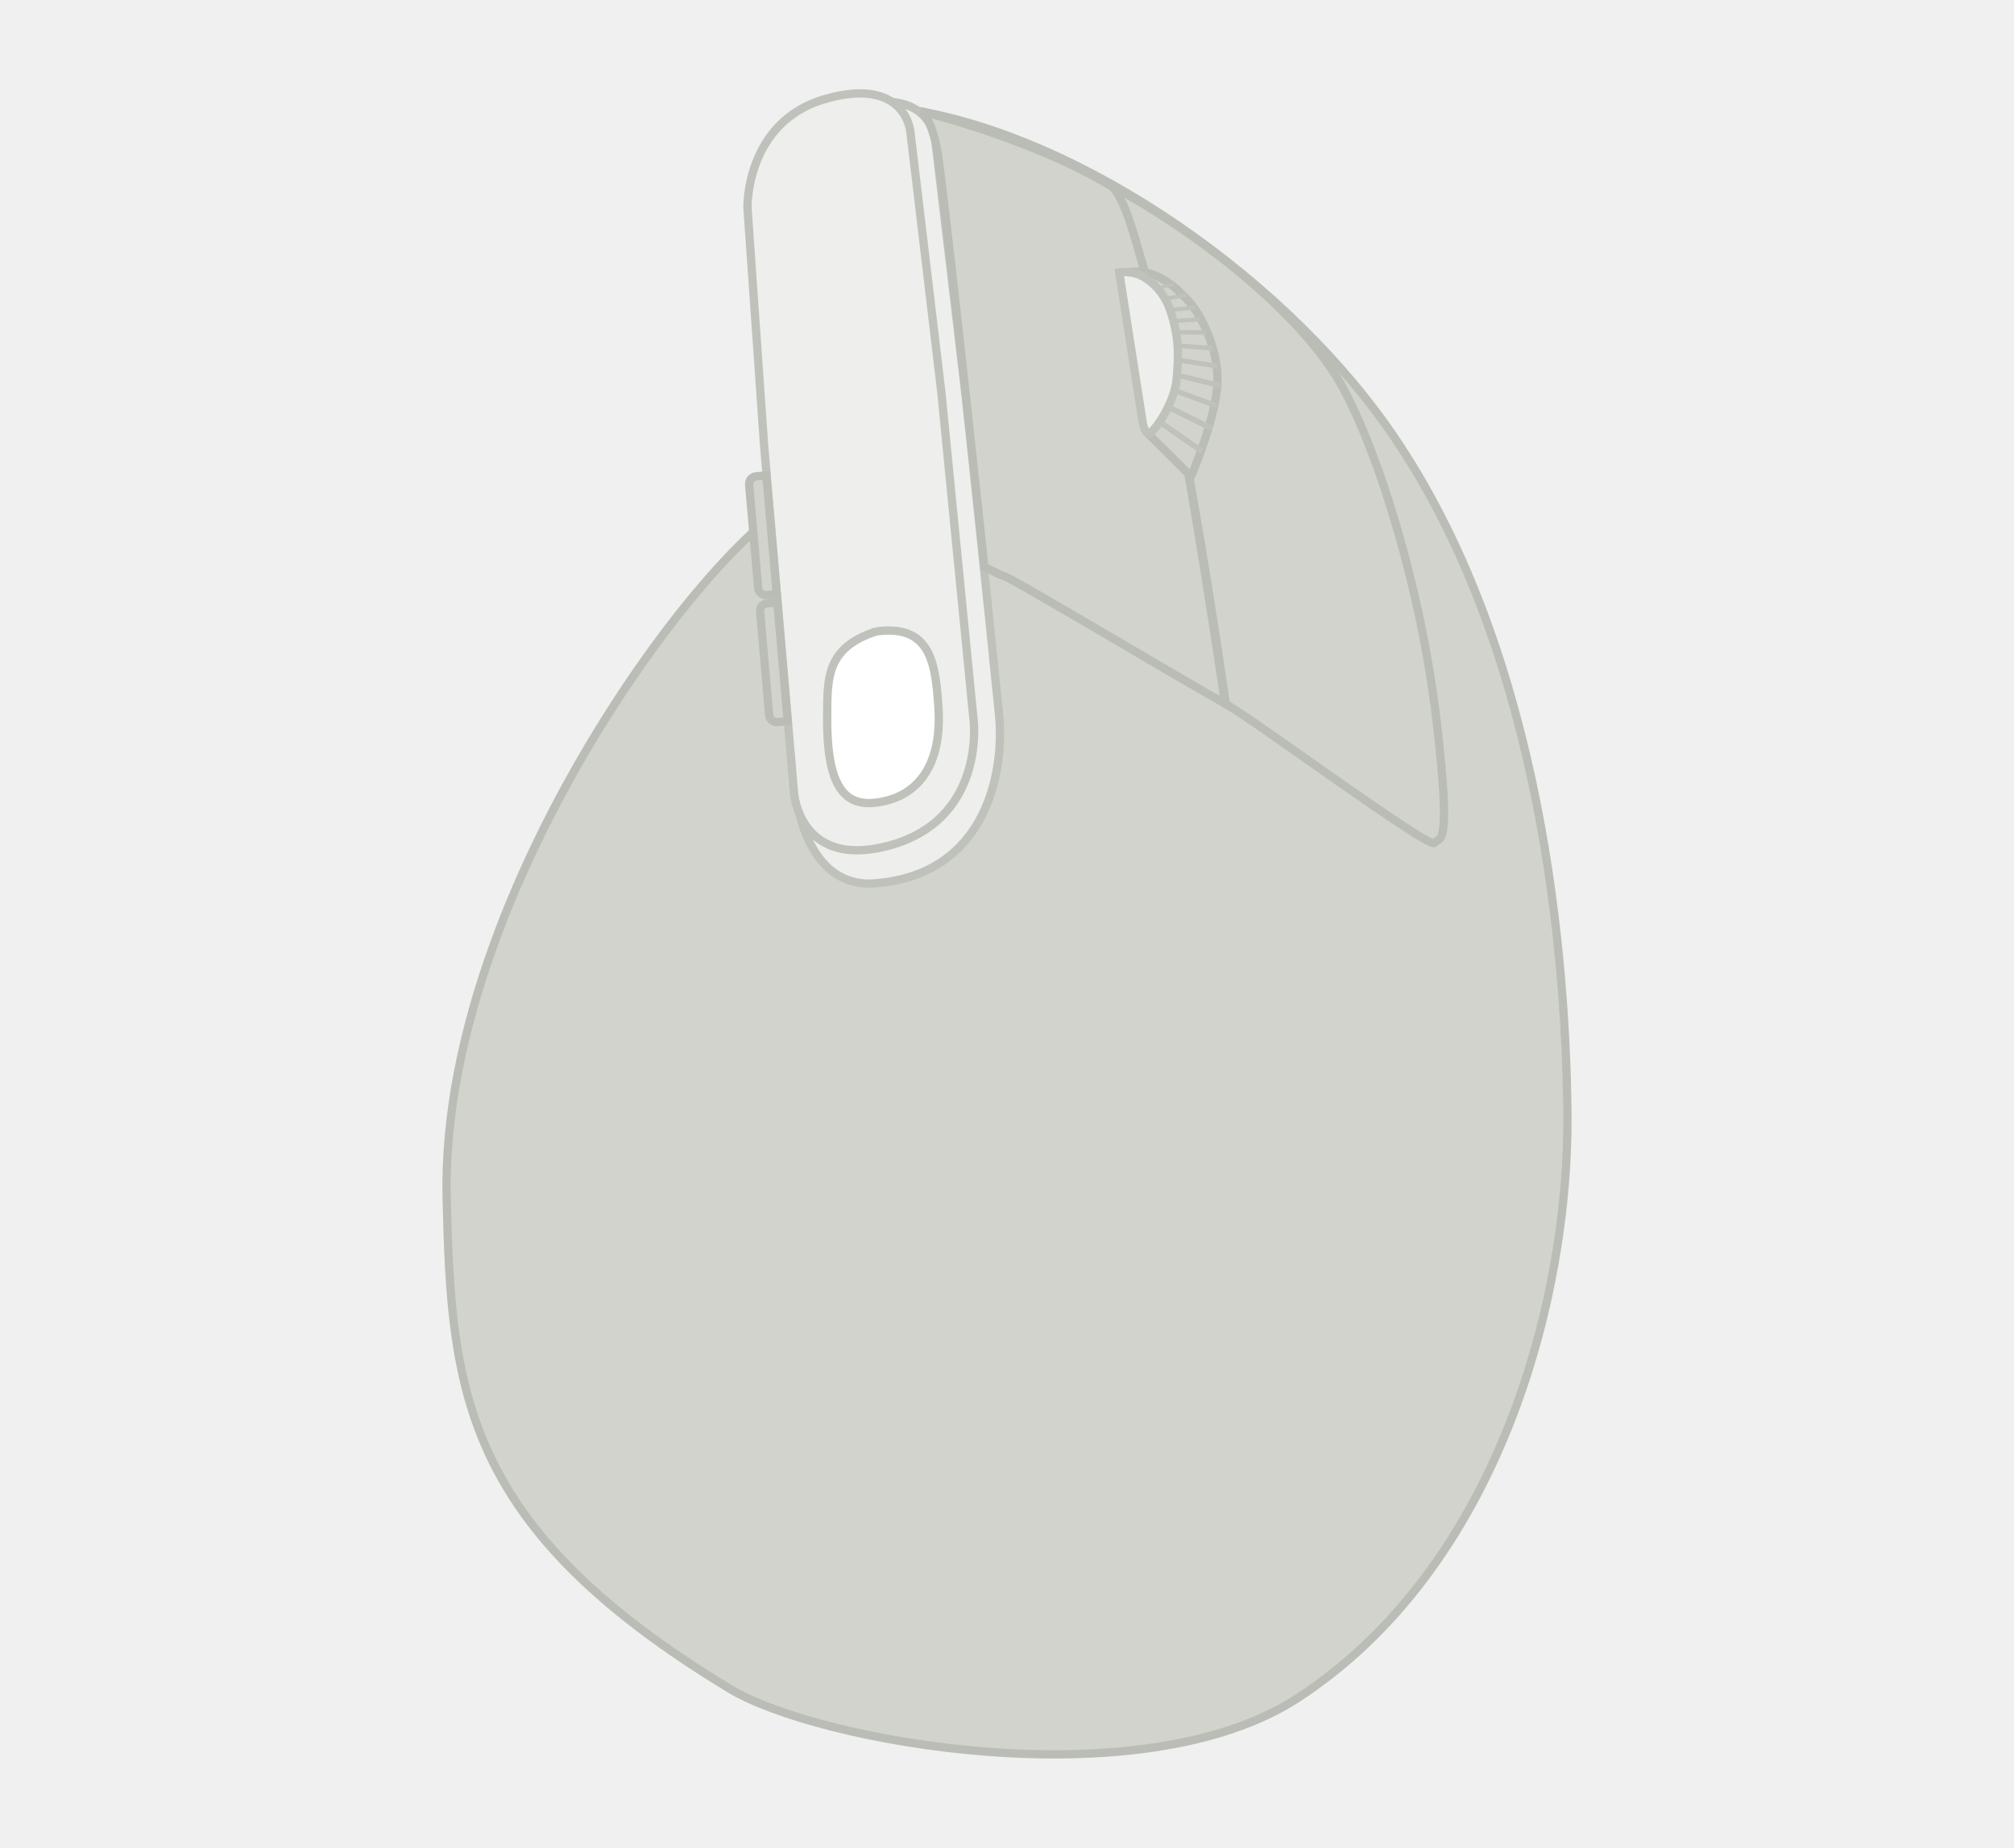
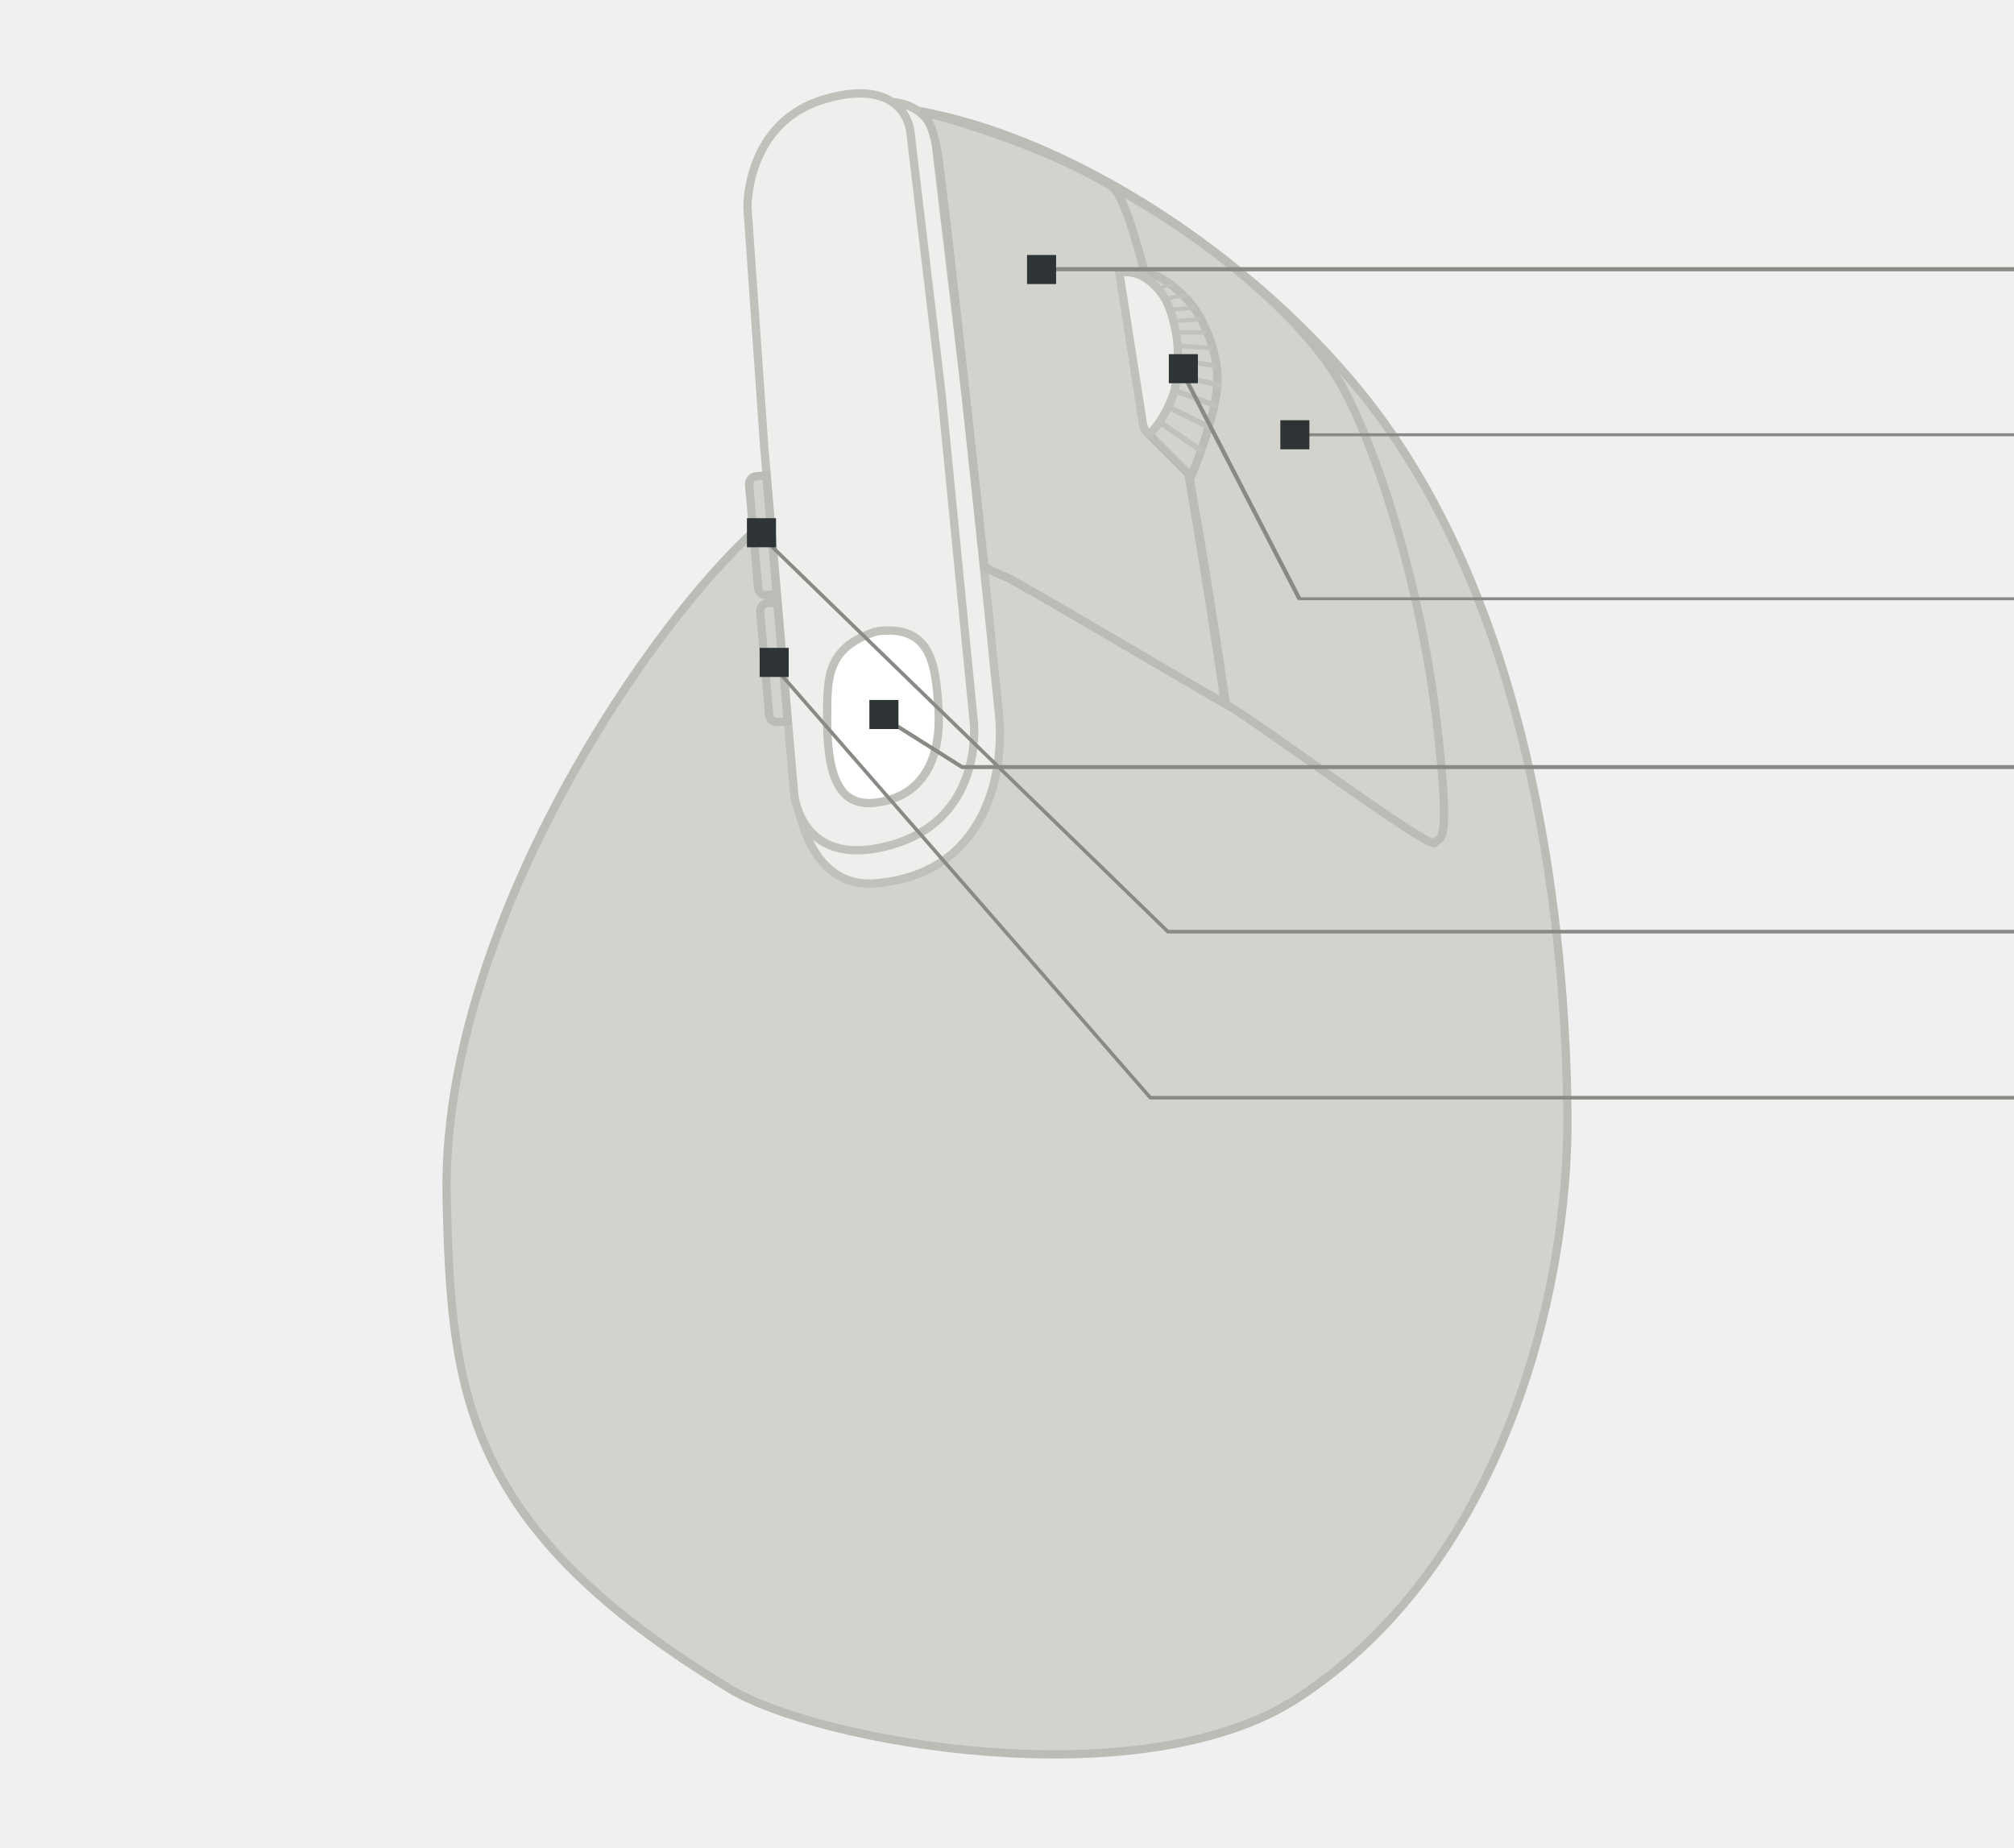
<svg xmlns="http://www.w3.org/2000/svg" xmlns:ns1="http://www.openswatchbook.org/uri/2009/osb" width="485" height="445" viewBox="0 0 128.323 117.74" version="1.1" id="svg8">
  <defs id="defs2">
    <linearGradient id="linearGradient1018" ns1:paint="solid">
      <stop style="stop-color:#000000;stop-opacity:1;" offset="0" id="stop1016" />
    </linearGradient>
    <linearGradient id="linearGradient1010" ns1:paint="solid">
      <stop style="stop-color:#999999;stop-opacity:1;" offset="0" id="stop1007" />
    </linearGradient>
    <linearGradient id="linearGradient1159" ns1:paint="solid">
      <stop style="stop-color:#babdb6;stop-opacity:1;" offset="0" id="stop1157" />
    </linearGradient>
    <linearGradient id="linearGradient1153" ns1:paint="solid">
      <stop style="stop-color:#000000;stop-opacity:1;" offset="0" id="stop1151" />
    </linearGradient>
    <linearGradient id="linearGradient1147" ns1:paint="solid">
      <stop style="stop-color:#d3d3ce;stop-opacity:1;" offset="0" id="stop1145" />
    </linearGradient>
    <linearGradient id="linearGradient1137" ns1:paint="solid">
      <stop style="stop-color:#d3d3ce;stop-opacity:1;" offset="0" id="stop1135" />
    </linearGradient>
    <linearGradient id="linearGradient1101" ns1:paint="solid">
      <stop style="stop-color:#999999;stop-opacity:1;" offset="0" id="stop1099" />
    </linearGradient>
    <linearGradient id="linearGradient1095" ns1:paint="solid">
      <stop style="stop-color:#babdb6;stop-opacity:1;" offset="0" id="stop1093" />
    </linearGradient>
    <linearGradient id="linearGradient1087" ns1:paint="solid">
      <stop style="stop-color:#babdb6;stop-opacity:1;" offset="0" id="stop1085" />
    </linearGradient>
    <linearGradient id="linearGradient1081" ns1:paint="solid">
      <stop style="stop-color:#786721;stop-opacity:1;" offset="0" id="stop1079" />
    </linearGradient>
    <linearGradient id="linearGradient1075" ns1:paint="solid">
      <stop style="stop-color:#999999;stop-opacity:1;" offset="0" id="stop1073" />
    </linearGradient>
    <linearGradient id="linearGradient1063" ns1:paint="solid">
      <stop style="stop-color:#eeeeec;stop-opacity:1;" offset="0" id="stop1061" />
    </linearGradient>
    <linearGradient id="linearGradient1057" ns1:paint="solid">
      <stop style="stop-color:#d3d3ce;stop-opacity:1;" offset="0" id="stop1055" />
    </linearGradient>
    <linearGradient id="linearGradient1021" ns1:paint="solid">
      <stop style="stop-color:#000000;stop-opacity:1;" offset="0" id="stop1019" />
    </linearGradient>
    <linearGradient id="linearGradient1015" ns1:paint="solid">
      <stop style="stop-color:#999999;stop-opacity:1;" offset="0" id="stop1013" />
    </linearGradient>
    <linearGradient id="linearGradient961" ns1:paint="solid">
      <stop style="stop-color:#000000;stop-opacity:1;" offset="0" id="stop959" />
    </linearGradient>
    <linearGradient id="linearGradient955" ns1:paint="solid">
      <stop style="stop-color:#ceced3;stop-opacity:1;" offset="0" id="stop953" />
    </linearGradient>
    <linearGradient id="linearGradient931" ns1:paint="solid">
      <stop style="stop-color:#babdb6;stop-opacity:1;" offset="0" id="stop929" />
    </linearGradient>
    <linearGradient id="linearGradient925" ns1:paint="solid">
      <stop style="stop-color:#d3d3ce;stop-opacity:1;" offset="0" id="stop923" />
    </linearGradient>
  </defs>
-   <g style="display:none" id="LEDs" transform="translate(0,-14.5521)" />
-   <g id="layer2" style="display:inline;opacity:1">
-     <path style="fill:#d3d3ce;fill-opacity:1;stroke:#babdb6;stroke-width:0.529;stroke-linecap:butt;stroke-linejoin:miter;stroke-miterlimit:4;stroke-dasharray:none;stroke-opacity:1" d="m 51.953,31.626 c -3.791,-0.987 -23.977,23.74 -23.493,44.721 0.286,12.378 1.051,20.975 18.044,31.262 5.583,3.38 26.178,7.123 36.205,0.571 C 95.57,99.775 99.988,82.607 99.869,70.92 99.751,59.232 97.714,40.347 88.322,27.117 81.258,17.166 67.805,8.001 56.675,6.804 53.698,6.484 53.768,6.013 53.768,6.013 c 0,0 6.429,27.759 -1.815,25.613 z" id="path1011" />
-     <path style="display:inline;fill:#eeeeec;fill-opacity:1;stroke:#bfc2bb;stroke-width:0.529;stroke-linecap:butt;stroke-linejoin:miter;stroke-miterlimit:4;stroke-dasharray:none;stroke-opacity:1" d="m 50.043,29.244 0.724,21.672 c 0,0 0.602,5.715 4.988,5.368 7.218,-0.572 8.246,-7.274 7.902,-10.716 C 62.945,38.436 61.568,25.535 61.568,25.535 L 59.588,8.885 c 0,0 -0.335,-3.504 -5.413,-2.051 -5.078,1.453 -4.963,6.914 -4.963,6.914 z" id="path921-6" />
-     <path style="display:inline;fill:#eeeeec;fill-opacity:1;stroke:#bfc2bb;stroke-width:0.529;stroke-linecap:butt;stroke-linejoin:miter;stroke-miterlimit:4;stroke-dasharray:none;stroke-opacity:1" d="m 48.691,28.459 1.906,22.113 c 0,0 0.363,4.716 5.84,3.362 6.39,-1.579 5.6,-8.008 5.6,-8.008 l -2.057,-20.921 -1.98,-16.65 c 0,0 -0.335,-3.504 -5.413,-2.051 -5.078,1.453 -4.963,6.914 -4.963,6.914 z" id="path921" />
-     <path id="rect1071" style="fill:#ffffff;fill-opacity:1;stroke:#bfc2bb;stroke-width:0.529;stroke-linecap:square;stroke-linejoin:bevel;stroke-miterlimit:4;stroke-dasharray:none;stroke-opacity:1" d="m 55.817,40.236 c 3.554,-0.491 3.808,2.126 3.986,5.04 0.169,3.409 -1.255,5.189 -3.239,5.718 -2.635,0.702 -3.884,-0.605 -3.861,-5.291 0.012,-2.493 -0.07,-4.423 3.115,-5.468 z" />
-     <path id="rect146" style="fill:#d3d3ce;fill-opacity:1;stroke:#babdb6;stroke-width:0.529;stroke-miterlimit:4;stroke-dasharray:none" d="m 48.829,30.289 -0.645,0.056 c -0.274,0.024 -0.476,0.264 -0.452,0.538 l 0.574,6.581 c 0.024,0.274 0.264,0.476 0.538,0.452 l 0.645,-0.056 z" />
-     <path id="rect146-3" style="display:inline;fill:#d3d3ce;fill-opacity:1;stroke:#babdb6;stroke-width:0.529;stroke-miterlimit:4;stroke-dasharray:none" d="m 49.529,38.383 -0.645,0.056 c -0.274,0.024 -0.476,0.264 -0.452,0.538 l 0.574,6.581 c 0.024,0.274 0.264,0.476 0.538,0.452 l 0.645,-0.056 z" />
-     <path style="fill:none;stroke:#babdb6;stroke-width:0.529;stroke-linecap:butt;stroke-linejoin:miter;stroke-miterlimit:4;stroke-dasharray:none;stroke-opacity:1" d="m 78.176,44.834 -5.54,-28.971 c 0,0 -0.703,-2.78 -2.365,-4.313" id="path949" />
-     <g id="g1237" transform="translate(-14.84358,10.60652)">
-       <path id="path1178" style="display:inline;opacity:1;fill:#d3d3ce;stroke:#babdb6;stroke-width:0.529;stroke-linecap:butt;stroke-linejoin:miter;stroke-miterlimit:4;stroke-dasharray:none;stroke-opacity:1" d="m 85.746,1.276 c 0.838,1.299 2.066,5.401 2.453,6.896 2.347,9.062 4.748,26.08 4.748,26.08 1.978,1.124 13.01,9.304 13.301,8.848 0.294,-0.461 1.115,0.711 0.143,-7.651 C 105.419,27.088 102.777,18.512 100.439,14.158 97.845,9.326 91.02,4.131 85.746,1.276 Z" />
-       <path id="path1183" style="display:inline;opacity:1;fill:#d3d3ce;stroke:#babdb6;stroke-width:0.529;stroke-linecap:butt;stroke-linejoin:miter;stroke-miterlimit:4;stroke-dasharray:none;stroke-opacity:1" d="m 73.526,-3.512 c 0,0 0.774,0.467 1.12,3.04 0.707,5.263 2.918,25.964 2.918,25.964 0,0 0.735,0.44 1.346,0.651 0.611,0.211 12.156,7.087 13.946,8.059 0.008,0.004 0.039,0.053 0.047,0.057 0,0 -2.479,-16.985 -4.034,-23.211 C 87.315,4.823 86.587,2.146 85.712,1.292 80.589,-1.805 73.526,-3.512 73.526,-3.512 Z" />
-     </g>
-     <g id="g1174">
-       <path style="fill:#d3d3ce;stroke:#babdb6;stroke-width:0.529;stroke-linecap:butt;stroke-linejoin:miter;stroke-miterlimit:4;stroke-dasharray:none;stroke-opacity:1" d="m 71.314,17.491 c 0,0 1.515,-0.8 2.594,1.408 1.079,2.207 1.146,3.954 0.566,5.996 -0.58,2.042 -1.268,2.788 -1.268,2.788 l 2.683,2.678 c 0,0 1.613,-3.753 1.681,-6.02 0.065,-2.167 -1.087,-4.358 -1.876,-5.201 -0.791,-0.845 -2.296,-2.354 -4.381,-1.648 z" id="path951" />
-       <path style="fill:#eeeeec;stroke:#bfc2bb;stroke-width:0.529;stroke-linecap:butt;stroke-linejoin:miter;stroke-miterlimit:4;stroke-dasharray:none;stroke-opacity:1" d="m 71.313,17.35 1.464,9.38 c 0,0 0.064,0.699 0.358,0.875 0.294,0.176 1.674,-1.905 1.821,-3.326 0.18,-1.744 0.107,-2.629 -0.173,-3.758 -0.234,-0.94 -0.61,-2.069 -1.89,-2.861 -0.713,-0.441 -1.58,-0.311 -1.58,-0.311 z" id="path953" />
-       <path style="fill:#bfc2bb;stroke:#bfc2bb;stroke-width:0.265px;stroke-linecap:butt;stroke-linejoin:miter;stroke-opacity:1" d="m 74.439,19.757 1.757,-0.168" id="path959" />
-       <path style="display:inline;fill:#bfc2bb;stroke:#bfc2bb;stroke-width:0.265px;stroke-linecap:butt;stroke-linejoin:miter;stroke-opacity:1" d="m 74.683,20.466 1.76,-0.124" id="path959-3" />
-       <path style="display:inline;fill:#bfc2bb;stroke:#bfc2bb;stroke-width:0.254px;stroke-linecap:butt;stroke-linejoin:miter;stroke-opacity:1" d="m 74.084,19.042 1.589,-0.244" id="path959-6" />
-       <path style="display:inline;fill:#bfc2bb;stroke:#bfc2bb;stroke-width:0.212px;stroke-linecap:butt;stroke-linejoin:miter;stroke-opacity:1" d="m 73.683,18.372 1.099,-0.266" id="path959-7" />
-       <path style="display:inline;fill:#bfc2bb;stroke:#bfc2bb;stroke-width:0.288px;stroke-linecap:butt;stroke-linejoin:miter;stroke-opacity:1" d="m 74.762,21.177 2.089,0.006" id="path959-3-5" />
-       <path style="display:inline;fill:#bfc2bb;stroke:#bfc2bb;stroke-width:0.298px;stroke-linecap:butt;stroke-linejoin:miter;stroke-opacity:1" d="m 75.051,22.026 2.228,0.167" id="path959-3-5-3" />
-       <path style="display:inline;fill:#bfc2bb;stroke:#bfc2bb;stroke-width:0.315px;stroke-linecap:butt;stroke-linejoin:miter;stroke-opacity:1" d="m 75.076,22.944 2.469,0.382" id="path959-3-5-3-5" />
-       <path style="display:inline;fill:#bfc2bb;stroke:#bfc2bb;stroke-width:0.334px;stroke-linecap:butt;stroke-linejoin:miter;stroke-opacity:1" d="m 75.032,23.907 2.728,0.667" id="path959-3-5-3-6" />
-       <path style="display:inline;fill:#bfc2bb;stroke:#bfc2bb;stroke-width:0.334px;stroke-linecap:butt;stroke-linejoin:miter;stroke-opacity:1" d="m 74.902,24.904 2.636,0.968" id="path959-3-5-3-6-2" />
-       <path style="display:inline;fill:#bfc2bb;stroke:#bfc2bb;stroke-width:0.359px;stroke-linecap:butt;stroke-linejoin:miter;stroke-opacity:1" d="m 74.256,25.845 2.928,1.439" id="path959-3-5-3-6-9" />
-       <path style="display:inline;fill:#bfc2bb;stroke:#bfc2bb;stroke-width:0.359px;stroke-linecap:butt;stroke-linejoin:miter;stroke-opacity:1" d="m 73.921,26.912 2.686,1.852" id="path959-3-5-3-6-9-2" />
+   <g style="display:inline" id="LEDs" transform="translate(0,-14.5521)" />
+   <g id="Device" style="display:inline;opacity:1">
+     <g id="g146">
+       <path style="fill:#d3d3ce;fill-opacity:1;stroke:#babdb6;stroke-width:0.529;stroke-linecap:butt;stroke-linejoin:miter;stroke-miterlimit:4;stroke-dasharray:none;stroke-opacity:1" d="m 51.953,31.626 c -3.791,-0.987 -23.977,23.74 -23.493,44.721 0.286,12.378 1.051,20.975 18.044,31.262 5.583,3.38 26.178,7.123 36.205,0.571 C 95.57,99.775 99.988,82.607 99.869,70.92 99.751,59.232 97.714,40.347 88.322,27.117 81.258,17.166 67.805,8.001 56.675,6.804 53.698,6.484 53.768,6.013 53.768,6.013 c 0,0 6.429,27.759 -1.815,25.613 z" id="path1011" />
+       <path style="display:inline;fill:#eeeeec;fill-opacity:1;stroke:#bfc2bb;stroke-width:0.529;stroke-linecap:butt;stroke-linejoin:miter;stroke-miterlimit:4;stroke-dasharray:none;stroke-opacity:1" d="m 50.043,29.244 0.724,21.672 c 0,0 0.602,5.715 4.988,5.368 7.218,-0.572 8.246,-7.274 7.902,-10.716 C 62.945,38.436 61.568,25.535 61.568,25.535 L 59.588,8.885 c 0,0 -0.335,-3.504 -5.413,-2.051 -5.078,1.453 -4.963,6.914 -4.963,6.914 z" id="path921-6" />
+       <path style="display:inline;fill:#eeeeec;fill-opacity:1;stroke:#bfc2bb;stroke-width:0.529;stroke-linecap:butt;stroke-linejoin:miter;stroke-miterlimit:4;stroke-dasharray:none;stroke-opacity:1" d="m 48.691,28.459 1.906,22.113 c 0,0 0.363,4.716 5.84,3.362 6.39,-1.579 5.6,-8.008 5.6,-8.008 l -2.057,-20.921 -1.98,-16.65 c 0,0 -0.335,-3.504 -5.413,-2.051 -5.078,1.453 -4.963,6.914 -4.963,6.914 z" id="path921" />
+       <path id="rect1071" style="fill:#ffffff;fill-opacity:1;stroke:#bfc2bb;stroke-width:0.529;stroke-linecap:square;stroke-linejoin:bevel;stroke-miterlimit:4;stroke-dasharray:none;stroke-opacity:1" d="m 55.817,40.236 c 3.554,-0.491 3.808,2.126 3.986,5.04 0.169,3.409 -1.255,5.189 -3.239,5.718 -2.635,0.702 -3.884,-0.605 -3.861,-5.291 0.012,-2.493 -0.07,-4.423 3.115,-5.468 z" />
+       <path id="rect146" style="fill:#d3d3ce;fill-opacity:1;stroke:#babdb6;stroke-width:0.529;stroke-miterlimit:4;stroke-dasharray:none" d="m 48.829,30.289 -0.645,0.056 c -0.274,0.024 -0.476,0.264 -0.452,0.538 l 0.574,6.581 c 0.024,0.274 0.264,0.476 0.538,0.452 l 0.645,-0.056 z" />
+       <path id="rect146-3" style="display:inline;fill:#d3d3ce;fill-opacity:1;stroke:#babdb6;stroke-width:0.529;stroke-miterlimit:4;stroke-dasharray:none" d="m 49.529,38.383 -0.645,0.056 c -0.274,0.024 -0.476,0.264 -0.452,0.538 l 0.574,6.581 c 0.024,0.274 0.264,0.476 0.538,0.452 l 0.645,-0.056 z" />
+       <path style="fill:none;stroke:#babdb6;stroke-width:0.529;stroke-linecap:butt;stroke-linejoin:miter;stroke-miterlimit:4;stroke-dasharray:none;stroke-opacity:1" d="m 78.176,44.834 -5.54,-28.971 c 0,0 -0.703,-2.78 -2.365,-4.313" id="path949" />
+       <g id="g1237" transform="translate(-14.84358,10.60652)">
+         <path id="path1178" style="display:inline;opacity:1;fill:#d3d3ce;stroke:#babdb6;stroke-width:0.529;stroke-linecap:butt;stroke-linejoin:miter;stroke-miterlimit:4;stroke-dasharray:none;stroke-opacity:1" d="m 85.746,1.276 c 0.838,1.299 2.066,5.401 2.453,6.896 2.347,9.062 4.748,26.08 4.748,26.08 1.978,1.124 13.01,9.304 13.301,8.848 0.294,-0.461 1.115,0.711 0.143,-7.651 C 105.419,27.088 102.777,18.512 100.439,14.158 97.845,9.326 91.02,4.131 85.746,1.276 Z" />
+         <path id="path1183" style="display:inline;opacity:1;fill:#d3d3ce;stroke:#babdb6;stroke-width:0.529;stroke-linecap:butt;stroke-linejoin:miter;stroke-miterlimit:4;stroke-dasharray:none;stroke-opacity:1" d="m 73.526,-3.512 c 0,0 0.774,0.467 1.12,3.04 0.707,5.263 2.918,25.964 2.918,25.964 0,0 0.735,0.44 1.346,0.651 0.611,0.211 12.156,7.087 13.946,8.059 0.008,0.004 0.039,0.053 0.047,0.057 0,0 -2.479,-16.985 -4.034,-23.211 C 87.315,4.823 86.587,2.146 85.712,1.292 80.589,-1.805 73.526,-3.512 73.526,-3.512 Z" />
+       </g>
+       <g id="g1174">
+         <path style="fill:#d3d3ce;stroke:#babdb6;stroke-width:0.529;stroke-linecap:butt;stroke-linejoin:miter;stroke-miterlimit:4;stroke-dasharray:none;stroke-opacity:1" d="m 71.314,17.491 c 0,0 1.515,-0.8 2.594,1.408 1.079,2.207 1.146,3.954 0.566,5.996 -0.58,2.042 -1.268,2.788 -1.268,2.788 l 2.683,2.678 c 0,0 1.613,-3.753 1.681,-6.02 0.065,-2.167 -1.087,-4.358 -1.876,-5.201 -0.791,-0.845 -2.296,-2.354 -4.381,-1.648 z" id="path951" />
+         <path style="fill:#eeeeec;stroke:#bfc2bb;stroke-width:0.529;stroke-linecap:butt;stroke-linejoin:miter;stroke-miterlimit:4;stroke-dasharray:none;stroke-opacity:1" d="m 71.313,17.35 1.464,9.38 c 0,0 0.064,0.699 0.358,0.875 0.294,0.176 1.674,-1.905 1.821,-3.326 0.18,-1.744 0.107,-2.629 -0.173,-3.758 -0.234,-0.94 -0.61,-2.069 -1.89,-2.861 -0.713,-0.441 -1.58,-0.311 -1.58,-0.311 z" id="path953" />
+         <path style="fill:#bfc2bb;stroke:#bfc2bb;stroke-width:0.265px;stroke-linecap:butt;stroke-linejoin:miter;stroke-opacity:1" d="m 74.439,19.757 1.757,-0.168" id="path959" />
+         <path style="display:inline;fill:#bfc2bb;stroke:#bfc2bb;stroke-width:0.265px;stroke-linecap:butt;stroke-linejoin:miter;stroke-opacity:1" d="m 74.683,20.466 1.76,-0.124" id="path959-3" />
+         <path style="display:inline;fill:#bfc2bb;stroke:#bfc2bb;stroke-width:0.254px;stroke-linecap:butt;stroke-linejoin:miter;stroke-opacity:1" d="m 74.084,19.042 1.589,-0.244" id="path959-6" />
+         <path style="display:inline;fill:#bfc2bb;stroke:#bfc2bb;stroke-width:0.212px;stroke-linecap:butt;stroke-linejoin:miter;stroke-opacity:1" d="m 73.683,18.372 1.099,-0.266" id="path959-7" />
+         <path style="display:inline;fill:#bfc2bb;stroke:#bfc2bb;stroke-width:0.288px;stroke-linecap:butt;stroke-linejoin:miter;stroke-opacity:1" d="m 74.762,21.177 2.089,0.006" id="path959-3-5" />
+         <path style="display:inline;fill:#bfc2bb;stroke:#bfc2bb;stroke-width:0.298px;stroke-linecap:butt;stroke-linejoin:miter;stroke-opacity:1" d="m 75.051,22.026 2.228,0.167" id="path959-3-5-3" />
+         <path style="display:inline;fill:#bfc2bb;stroke:#bfc2bb;stroke-width:0.315px;stroke-linecap:butt;stroke-linejoin:miter;stroke-opacity:1" d="m 75.076,22.944 2.469,0.382" id="path959-3-5-3-5" />
+         <path style="display:inline;fill:#bfc2bb;stroke:#bfc2bb;stroke-width:0.334px;stroke-linecap:butt;stroke-linejoin:miter;stroke-opacity:1" d="m 75.032,23.907 2.728,0.667" id="path959-3-5-3-6" />
+         <path style="display:inline;fill:#bfc2bb;stroke:#bfc2bb;stroke-width:0.334px;stroke-linecap:butt;stroke-linejoin:miter;stroke-opacity:1" d="m 74.902,24.904 2.636,0.968" id="path959-3-5-3-6-2" />
+         <path style="display:inline;fill:#bfc2bb;stroke:#bfc2bb;stroke-width:0.359px;stroke-linecap:butt;stroke-linejoin:miter;stroke-opacity:1" d="m 74.256,25.845 2.928,1.439" id="path959-3-5-3-6-9" />
+         <path style="display:inline;fill:#bfc2bb;stroke:#bfc2bb;stroke-width:0.359px;stroke-linecap:butt;stroke-linejoin:miter;stroke-opacity:1" d="m 73.921,26.912 2.686,1.852" id="path959-3-5-3-6-9-2" />
+       </g>
    </g>
  </g>
-   <g id="Buttons" style="display:none;opacity:1" transform="translate(0,-179.2602)">
-     <path style="color:#000000;overflow:visible;vector-effect:none;fill:none;fill-opacity:1;stroke:#888a85;stroke-width:0.264;stroke-linecap:square;stroke-linejoin:miter;stroke-miterlimit:4;stroke-dasharray:none;stroke-dashoffset:0;stroke-opacity:1;marker:none;marker-start:none;marker-mid:none;marker-end:none;paint-order:normal" d="M 66.685,196.414 H 128.315" id="path958" />
+   <g id="Buttons" style="display:inline;opacity:1" transform="translate(0,-179.2602)">
    <rect style="color:#000000;text-align:start;overflow:visible;vector-effect:none;fill:#888a85;fill-opacity:1;stroke:none;stroke-width:0.265;stroke-linecap:round" id="button1-leader" width="0.265" height="0.265" x="128.323" y="196.247" />
-     <path id="path5469" d="m 56.197,224.917 5.102,3.219 h 67.188" style="color:#000000;overflow:visible;vector-effect:none;fill:none;fill-opacity:1;stroke:#888a85;stroke-width:0.252;stroke-linecap:square;stroke-linejoin:miter;stroke-miterlimit:4;stroke-dasharray:none;stroke-dashoffset:0;stroke-opacity:1;marker:none;marker-start:none;marker-mid:none;marker-end:none;paint-order:normal" />
-     <rect y="223.861" x="55.393" height="1.852" width="1.852" id="rect5471" style="color:#000000;overflow:visible;vector-effect:none;fill:#2e3436;fill-opacity:1;stroke:none;stroke-width:0.529;stroke-linecap:square;stroke-linejoin:miter;stroke-miterlimit:4;stroke-dasharray:none;stroke-dashoffset:0;stroke-opacity:1;marker:none;marker-start:none;marker-mid:none;marker-end:none;paint-order:normal" />
+     <g id="g183">
+       <path id="path5469" d="m 56.197,224.917 5.102,3.219 h 67.188" style="color:#000000;overflow:visible;vector-effect:none;fill:none;fill-opacity:1;stroke:#888a85;stroke-width:0.252;stroke-linecap:square;stroke-linejoin:miter;stroke-miterlimit:4;stroke-dasharray:none;stroke-dashoffset:0;stroke-opacity:1;marker:none;marker-start:none;marker-mid:none;marker-end:none;paint-order:normal" />
+       <rect y="223.861" x="55.393" height="1.852" width="1.852" id="rect5471" style="color:#000000;overflow:visible;vector-effect:none;fill:#2e3436;fill-opacity:1;stroke:none;stroke-width:0.529;stroke-linecap:square;stroke-linejoin:miter;stroke-miterlimit:4;stroke-dasharray:none;stroke-dashoffset:0;stroke-opacity:1;marker:none;marker-start:none;marker-mid:none;marker-end:none;paint-order:normal" />
+     </g>
    <rect y="227.997" x="128.323" height="0.265" width="0.265" id="button6-leader" style="color:#000000;text-align:start;overflow:visible;vector-effect:none;fill:#888a85;fill-opacity:1;stroke:none;stroke-width:0.265;stroke-linecap:round" />
-     <path style="color:#000000;overflow:visible;vector-effect:none;fill:none;fill-opacity:1;stroke:#888a85;stroke-width:0.187;stroke-linecap:square;stroke-linejoin:miter;stroke-miterlimit:4;stroke-dasharray:none;stroke-dashoffset:0;stroke-opacity:1;marker:none;marker-start:none;marker-mid:none;marker-end:none;paint-order:normal" d="M 82.869,217.413 H 128.388" id="path5477" />
    <rect style="color:#000000;text-align:start;overflow:visible;vector-effect:none;fill:#888a85;fill-opacity:1;stroke:none;stroke-width:0.265;stroke-linecap:round" id="button0-leader" width="0.265" height="0.265" x="128.323" y="217.281" />
    <g id="button2-path" style="display:inline" transform="matrix(0.2645833,0,0,0.2645833,2.116662,193.5993)">
      <path id="path5485" d="M 303.312,50.506 H 477.208" style="color:#000000;overflow:visible;opacity:1;vector-effect:none;fill:none;fill-opacity:1;stroke:#888a85;stroke-width:0.71;stroke-linecap:square;stroke-linejoin:miter;stroke-miterlimit:4;stroke-dasharray:none;stroke-dashoffset:0;stroke-opacity:1;marker:none;marker-start:none;marker-mid:none;marker-end:none;paint-order:normal" />
      <rect y="47.006" x="300.323" height="7" width="7" id="rect5487" style="color:#000000;overflow:visible;opacity:1;vector-effect:none;fill:#2e3436;fill-opacity:1;stroke:none;stroke-width:2;stroke-linecap:square;stroke-linejoin:miter;stroke-miterlimit:4;stroke-dasharray:none;stroke-dashoffset:0;stroke-opacity:1;marker:none;marker-start:none;marker-mid:none;marker-end:none;paint-order:normal" />
      <rect y="50.006" x="477" height="1" width="1" id="button2-leader" style="color:#000000;text-align:start;overflow:visible;vector-effect:none;fill:#888a85;fill-opacity:1;stroke:none;stroke-linecap:round" />
    </g>
-     <path id="path5503" d="m 48.454,213.379 25.956,25.243 h 53.944" style="color:#000000;overflow:visible;vector-effect:none;fill:none;fill-opacity:1;stroke:#888a85;stroke-width:0.23;stroke-linecap:square;stroke-linejoin:miter;stroke-miterlimit:4;stroke-dasharray:none;stroke-dashoffset:0;stroke-opacity:1;marker:none;marker-start:none;marker-mid:none;marker-end:none;paint-order:normal" />
-     <rect y="212.278" x="47.591" height="1.852" width="1.852" id="rect5505" style="color:#000000;overflow:visible;vector-effect:none;fill:#2e3436;fill-opacity:1;stroke:none;stroke-width:0.529;stroke-linecap:square;stroke-linejoin:miter;stroke-miterlimit:4;stroke-dasharray:none;stroke-dashoffset:0;stroke-opacity:1;marker:none;marker-start:none;marker-mid:none;marker-end:none;paint-order:normal" />
+     <g id="g179">
+       <path id="path5503" d="m 48.454,213.379 25.956,25.243 h 53.944" style="color:#000000;overflow:visible;vector-effect:none;fill:none;fill-opacity:1;stroke:#888a85;stroke-width:0.23;stroke-linecap:square;stroke-linejoin:miter;stroke-miterlimit:4;stroke-dasharray:none;stroke-dashoffset:0;stroke-opacity:1;marker:none;marker-start:none;marker-mid:none;marker-end:none;paint-order:normal" />
+       <rect y="212.278" x="47.591" height="1.852" width="1.852" id="rect5505" style="color:#000000;overflow:visible;vector-effect:none;fill:#2e3436;fill-opacity:1;stroke:none;stroke-width:0.529;stroke-linecap:square;stroke-linejoin:miter;stroke-miterlimit:4;stroke-dasharray:none;stroke-dashoffset:0;stroke-opacity:1;marker:none;marker-start:none;marker-mid:none;marker-end:none;paint-order:normal" />
+     </g>
    <rect y="238.448" x="128.323" height="0.265" width="0.265" id="button4-leader" style="color:#000000;text-align:start;overflow:visible;vector-effect:none;fill:#888a85;fill-opacity:1;stroke:none;stroke-width:0.265;stroke-linecap:round" />
-     <path style="color:#000000;overflow:visible;vector-effect:none;fill:none;fill-opacity:1;stroke:#888a85;stroke-width:0.228;stroke-linecap:square;stroke-linejoin:miter;stroke-miterlimit:4;stroke-dasharray:none;stroke-dashoffset:0;stroke-opacity:1;marker:none;marker-start:none;marker-mid:none;marker-end:none;paint-order:normal" d="m 49.326,221.735 23.97,27.469 h 55.056" id="path5513" />
-     <rect style="color:#000000;overflow:visible;vector-effect:none;fill:#2e3436;fill-opacity:1;stroke:none;stroke-width:0.529;stroke-linecap:square;stroke-linejoin:miter;stroke-miterlimit:4;stroke-dasharray:none;stroke-dashoffset:0;stroke-opacity:1;marker:none;marker-start:none;marker-mid:none;marker-end:none;paint-order:normal" id="rect5515" width="1.852" height="1.852" x="48.401" y="220.54" />
+     <g id="g187">
+       <path style="color:#000000;overflow:visible;vector-effect:none;fill:none;fill-opacity:1;stroke:#888a85;stroke-width:0.228;stroke-linecap:square;stroke-linejoin:miter;stroke-miterlimit:4;stroke-dasharray:none;stroke-dashoffset:0;stroke-opacity:1;marker:none;marker-start:none;marker-mid:none;marker-end:none;paint-order:normal" d="m 49.326,221.735 23.97,27.469 h 55.056" id="path5513" />
+       <rect style="color:#000000;overflow:visible;vector-effect:none;fill:#2e3436;fill-opacity:1;stroke:none;stroke-width:0.529;stroke-linecap:square;stroke-linejoin:miter;stroke-miterlimit:4;stroke-dasharray:none;stroke-dashoffset:0;stroke-opacity:1;marker:none;marker-start:none;marker-mid:none;marker-end:none;paint-order:normal" id="rect5515" width="1.852" height="1.852" x="48.401" y="220.54" />
+     </g>
    <rect style="color:#000000;text-align:start;overflow:visible;vector-effect:none;fill:#888a85;fill-opacity:1;stroke:none;stroke-width:0.265;stroke-linecap:round" id="button3-leader" width="0.265" height="0.265" x="128.323" y="249.031" />
-     <rect style="color:#000000;overflow:visible;vector-effect:none;fill:#2e3436;fill-opacity:1;stroke:none;stroke-width:0.529;stroke-linecap:square;stroke-linejoin:miter;stroke-miterlimit:4;stroke-dasharray:none;stroke-dashoffset:0;stroke-opacity:1;marker:none;marker-start:none;marker-mid:none;marker-end:none;paint-order:normal" id="rect968" width="1.852" height="1.852" x="65.438" y="195.507" />
-     <path style="color:#000000;display:inline;overflow:visible;opacity:1;vector-effect:none;fill:none;fill-opacity:1;stroke:#888a85;stroke-width:0.265;stroke-linecap:square;stroke-linejoin:miter;stroke-miterlimit:4;stroke-dasharray:none;stroke-dashoffset:0;stroke-opacity:1;marker:none;marker-start:none;marker-mid:none;marker-end:none;paint-order:normal" d="m 75.397,203.092 7.349,14.237" id="path5477-7" />
-     <rect style="color:#000000;overflow:visible;vector-effect:none;fill:#2e3436;fill-opacity:1;stroke:none;stroke-width:0.529;stroke-linecap:square;stroke-linejoin:miter;stroke-miterlimit:4;stroke-dasharray:none;stroke-dashoffset:0;stroke-opacity:1;marker:none;marker-start:none;marker-mid:none;marker-end:none;paint-order:normal" id="rect5479" width="1.852" height="1.852" x="74.472" y="201.826" />
+     <g id="g170">
+       <path style="color:#000000;overflow:visible;vector-effect:none;fill:none;fill-opacity:1;stroke:#888a85;stroke-width:0.264;stroke-linecap:square;stroke-linejoin:miter;stroke-miterlimit:4;stroke-dasharray:none;stroke-dashoffset:0;stroke-opacity:1;marker:none;marker-start:none;marker-mid:none;marker-end:none;paint-order:normal" d="M 66.685,196.414 H 128.315" id="path958" />
+       <rect style="color:#000000;overflow:visible;vector-effect:none;fill:#2e3436;fill-opacity:1;stroke:none;stroke-width:0.529;stroke-linecap:square;stroke-linejoin:miter;stroke-miterlimit:4;stroke-dasharray:none;stroke-dashoffset:0;stroke-opacity:1;marker:none;marker-start:none;marker-mid:none;marker-end:none;paint-order:normal" id="rect968" width="1.852" height="1.852" x="65.438" y="195.507" />
+     </g>
+     <g id="g175">
+       <path style="color:#000000;overflow:visible;vector-effect:none;fill:none;fill-opacity:1;stroke:#888a85;stroke-width:0.187;stroke-linecap:square;stroke-linejoin:miter;stroke-miterlimit:4;stroke-dasharray:none;stroke-dashoffset:0;stroke-opacity:1;marker:none;marker-start:none;marker-mid:none;marker-end:none;paint-order:normal" d="M 82.869,217.413 H 128.388" id="path5477" />
+       <path style="color:#000000;display:inline;overflow:visible;vector-effect:none;fill:none;fill-opacity:1;stroke:#888a85;stroke-width:0.265;stroke-linecap:square;stroke-linejoin:miter;stroke-miterlimit:4;stroke-dasharray:none;stroke-dashoffset:0;stroke-opacity:1;marker:none;marker-start:none;marker-mid:none;marker-end:none;paint-order:normal" d="m 75.397,203.092 7.349,14.237" id="path5477-7" />
+       <rect style="color:#000000;overflow:visible;vector-effect:none;fill:#2e3436;fill-opacity:1;stroke:none;stroke-width:0.529;stroke-linecap:square;stroke-linejoin:miter;stroke-miterlimit:4;stroke-dasharray:none;stroke-dashoffset:0;stroke-opacity:1;marker:none;marker-start:none;marker-mid:none;marker-end:none;paint-order:normal" id="rect5479" width="1.852" height="1.852" x="74.472" y="201.826" />
+     </g>
  </g>
</svg>
